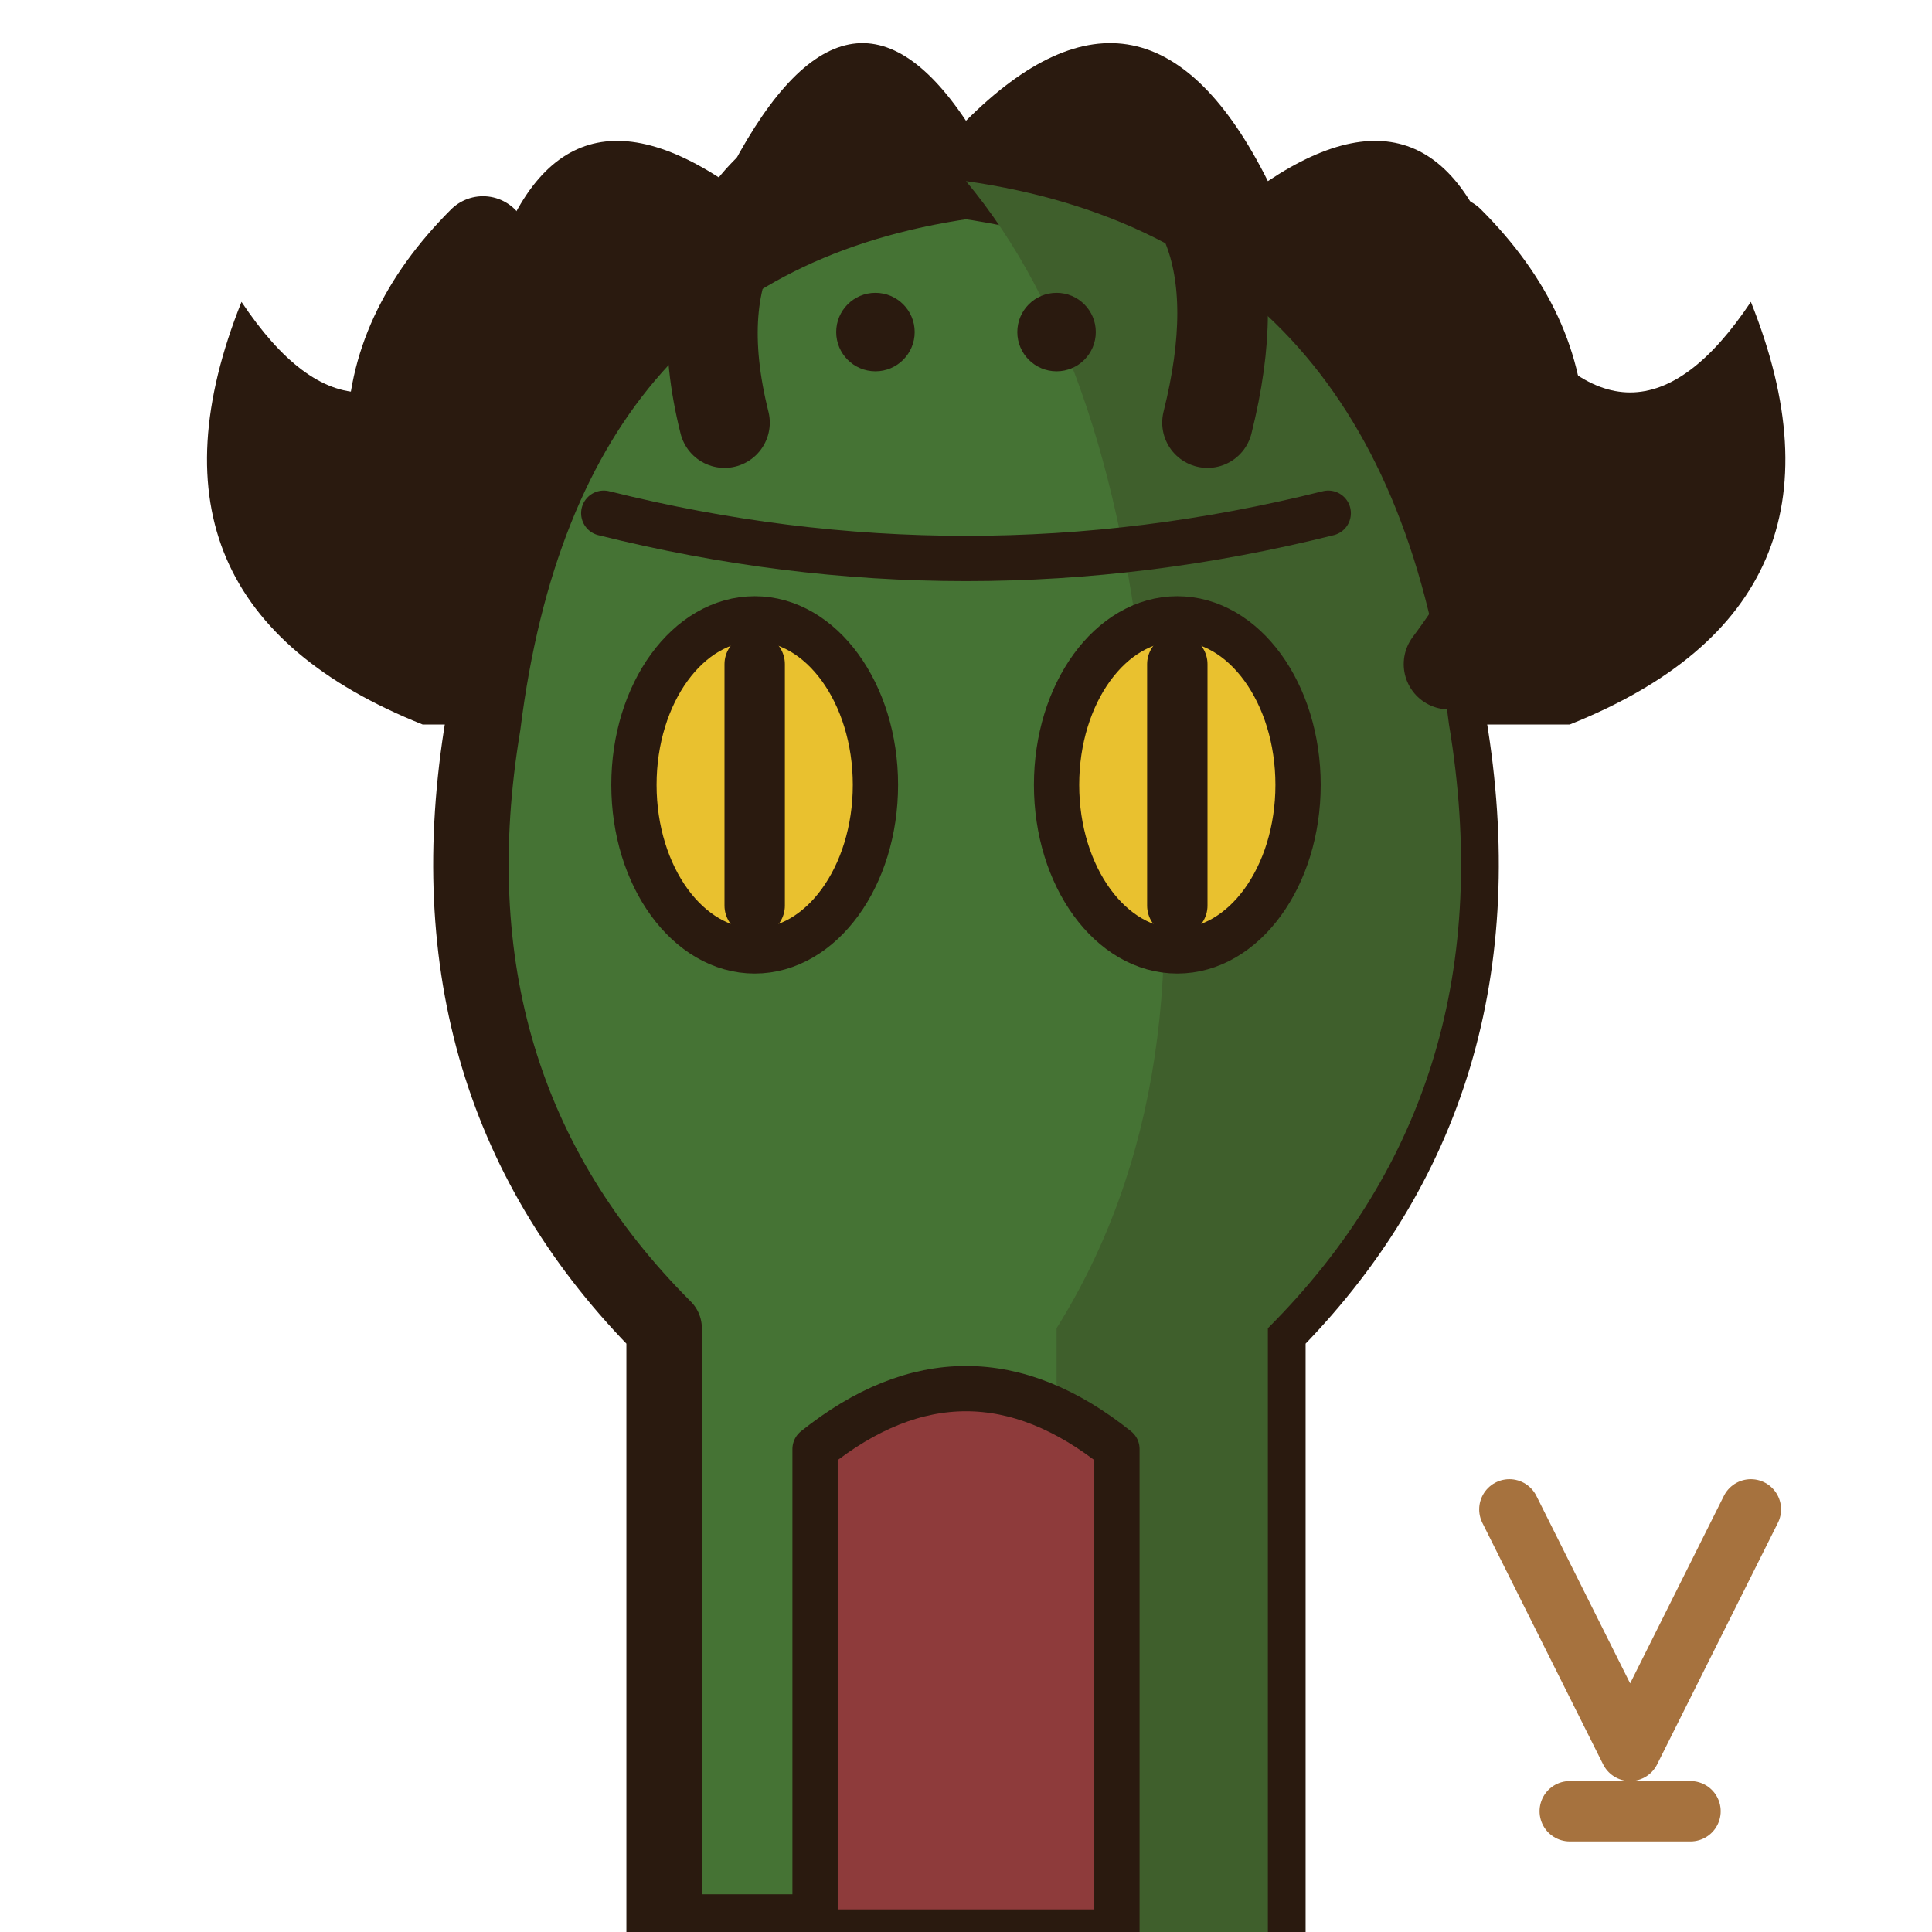
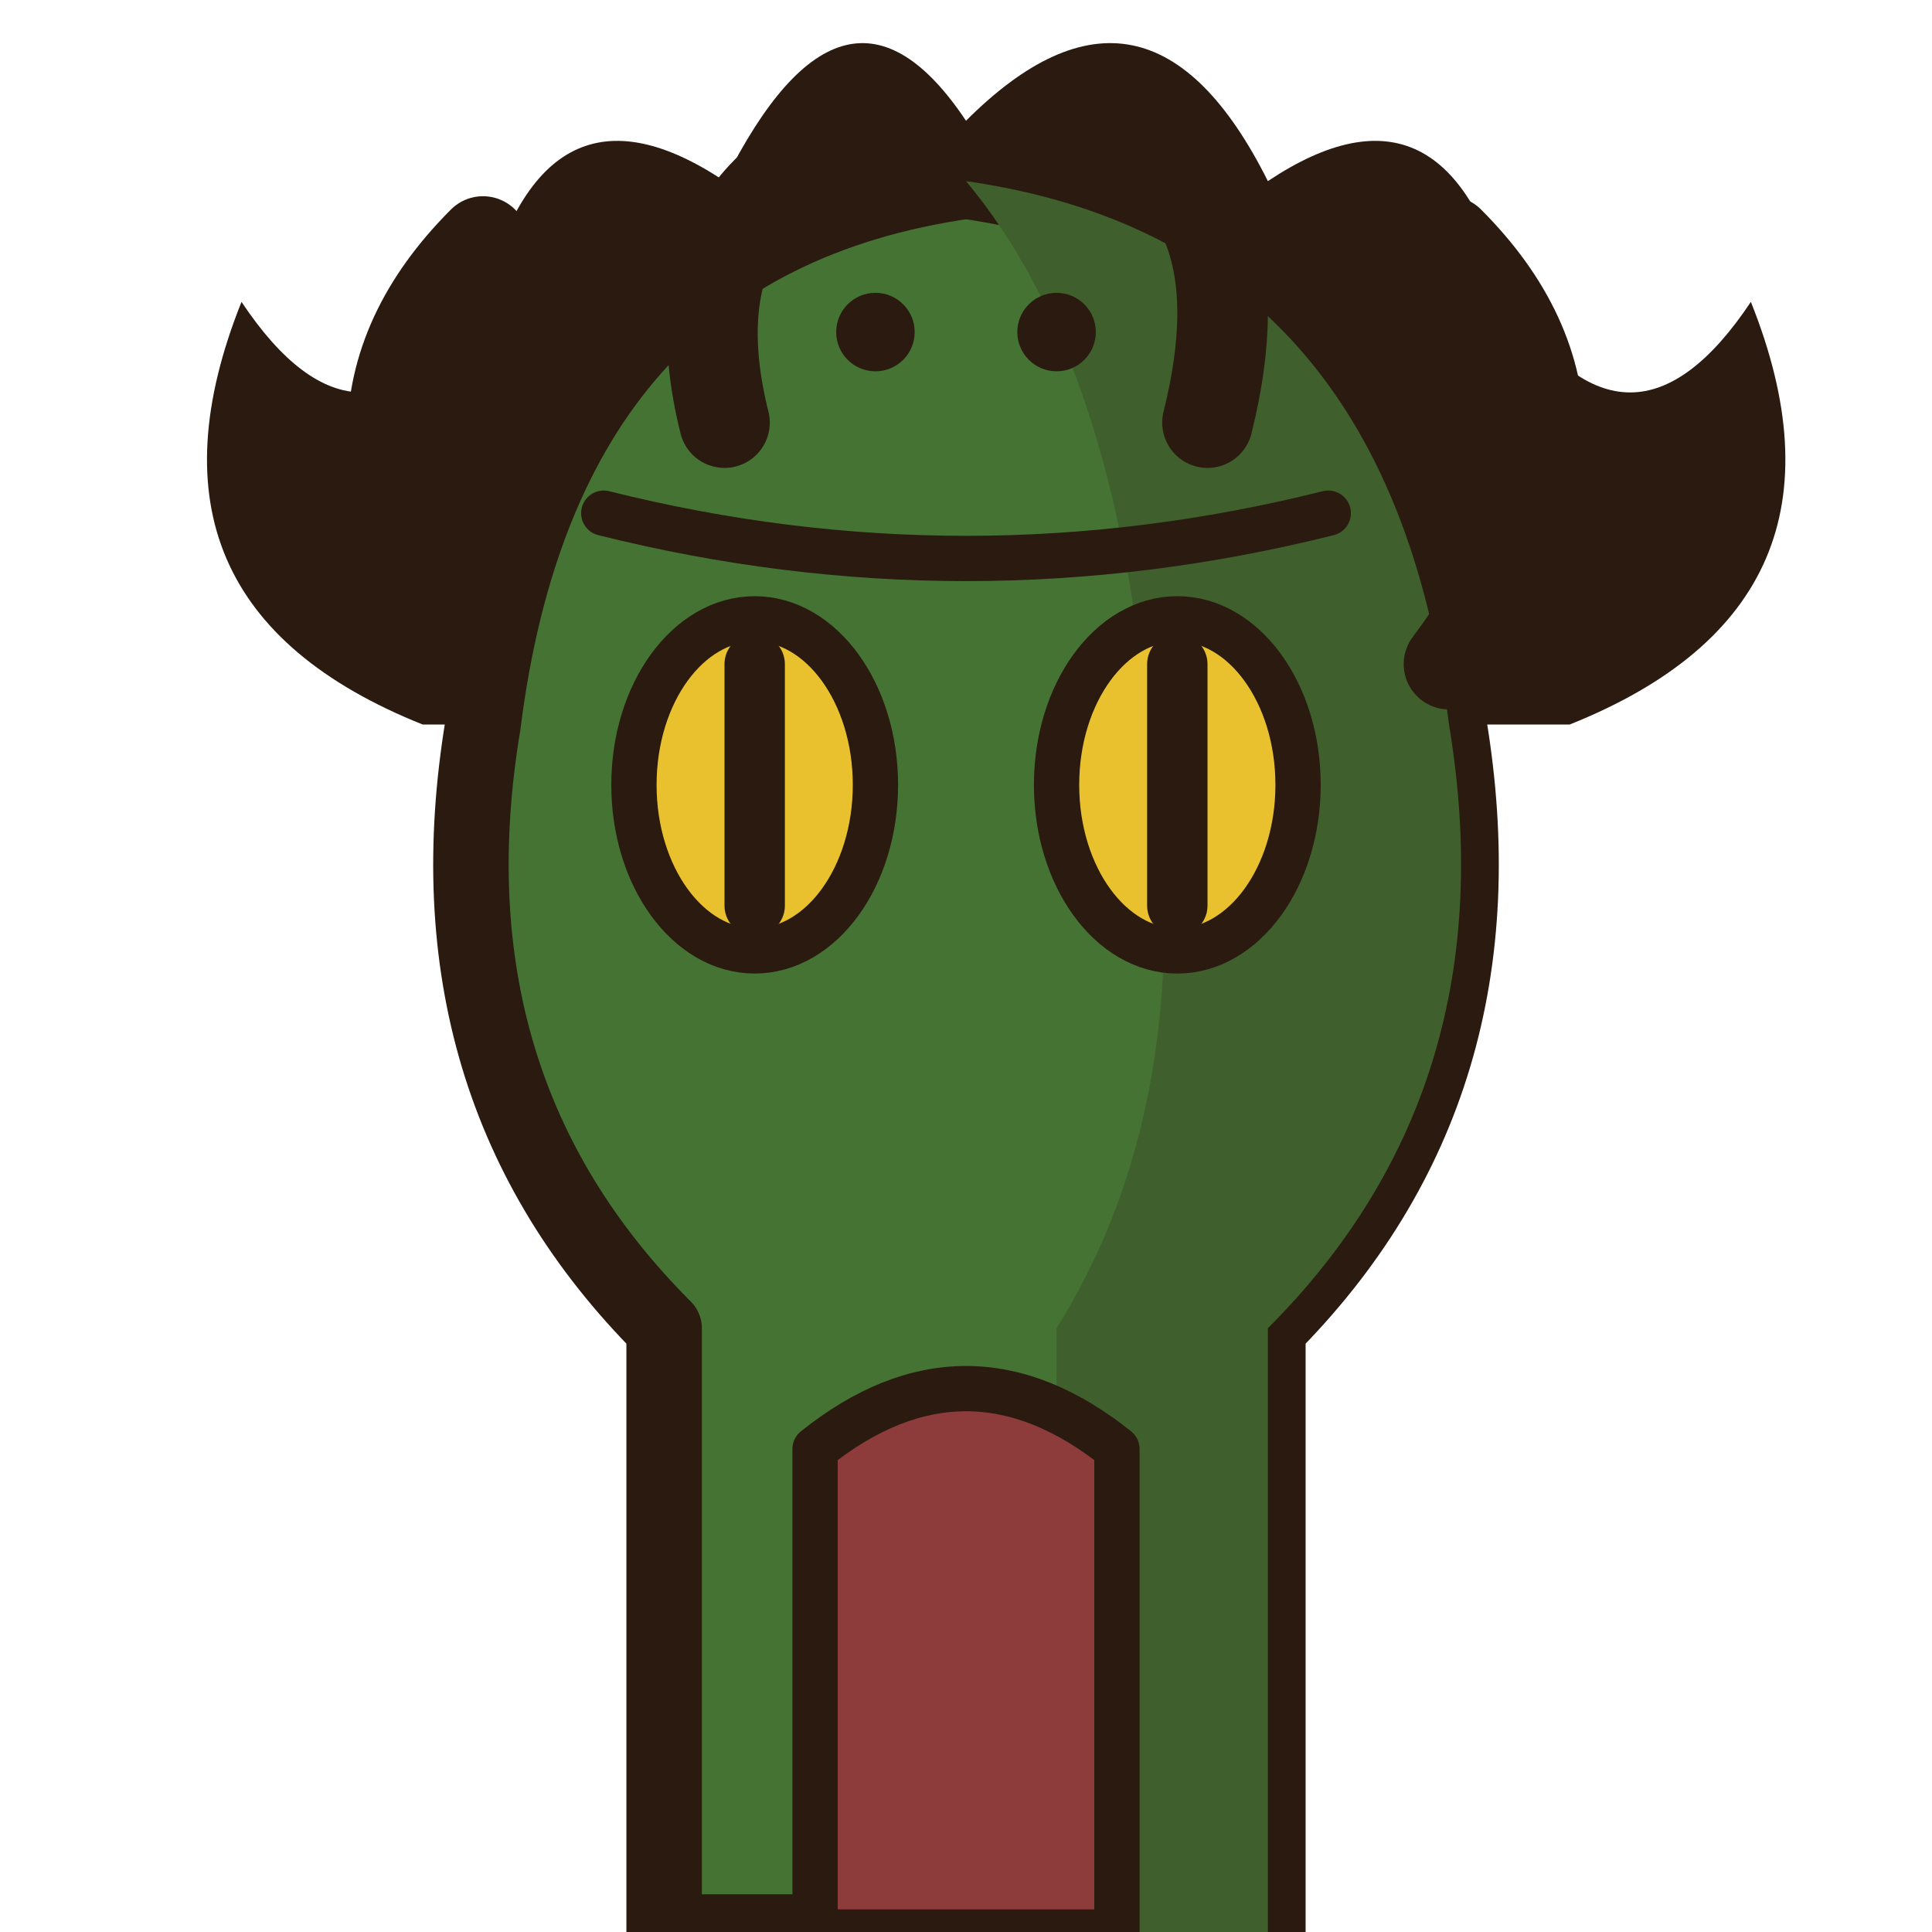
<svg xmlns="http://www.w3.org/2000/svg" viewBox="0 0 64 64" width="64" height="64">
-   <path d="M30 54 L34 60 L38 54" fill="#A6723E" stroke="#2A1A0F" stroke-width="1.5" stroke-linejoin="round" stroke-linecap="round" />
  <path d="M14 24 Q4 20 8 10 Q12 16 16 10 Q18 2 24 6 Q28 -2 32 4 Q38 -2 42 6 Q48 2 50 10 Q54 16 58 10 Q62 20 52 24Z" fill="#2A1A0F" />
  <path d="M22 64 L22 44 Q14 36 16 24 Q18 8 32 6 Q46 8 48 24 Q50 36 42 44 L42 64Z" fill="#457334" stroke="#2A1A0F" stroke-width="2.5" stroke-linejoin="round" stroke-linecap="round" />
  <path d="M32 6 Q46 8 48 24 Q50 36 42 44 L42 64 L35 64 L35 44 Q40 36 38 24 Q37 12 32 6Z" fill="#3F5F2C" />
  <path d="M27 64 L27 48 Q32 44 37 48 L37 64Z" fill="#8E3B3B" stroke="#2A1A0F" stroke-width="1.5" stroke-linejoin="round" stroke-linecap="round" />
  <circle cx="29" cy="11" r="1.3" fill="#2A1A0F" />
  <circle cx="35" cy="11" r="1.3" fill="#2A1A0F" />
  <path d="M20 17 Q32 20 44 17" fill="none" stroke="#2A1A0F" stroke-width="1.5" stroke-linejoin="round" stroke-linecap="round" />
  <ellipse cx="25" cy="26" rx="4" ry="5.5" fill="#E9C12F" stroke="#2A1A0F" stroke-width="1.5" stroke-linejoin="round" stroke-linecap="round" />
  <ellipse cx="39" cy="26" rx="4" ry="5.5" fill="#E9C12F" stroke="#2A1A0F" stroke-width="1.5" stroke-linejoin="round" stroke-linecap="round" />
  <path d="M25 22 L25 30" stroke="#2A1A0F" stroke-width="2" stroke-linejoin="round" stroke-linecap="round" />
  <path d="M39 22 L39 30" stroke="#2A1A0F" stroke-width="2" stroke-linejoin="round" stroke-linecap="round" />
  <path d="M16 22 Q10 14 16 8 M24 14 Q22 6 30 4 M40 14 Q42 6 36 4 M48 22 Q54 14 48 8" fill="none" stroke="#2A1A0F" stroke-width="3" stroke-linejoin="round" stroke-linecap="round" />
-   <path d="M50 50 L54 58 L58 50 M52 60 L56 60" fill="none" stroke="#A6723E" stroke-width="2" stroke-linejoin="round" stroke-linecap="round" />
</svg>
